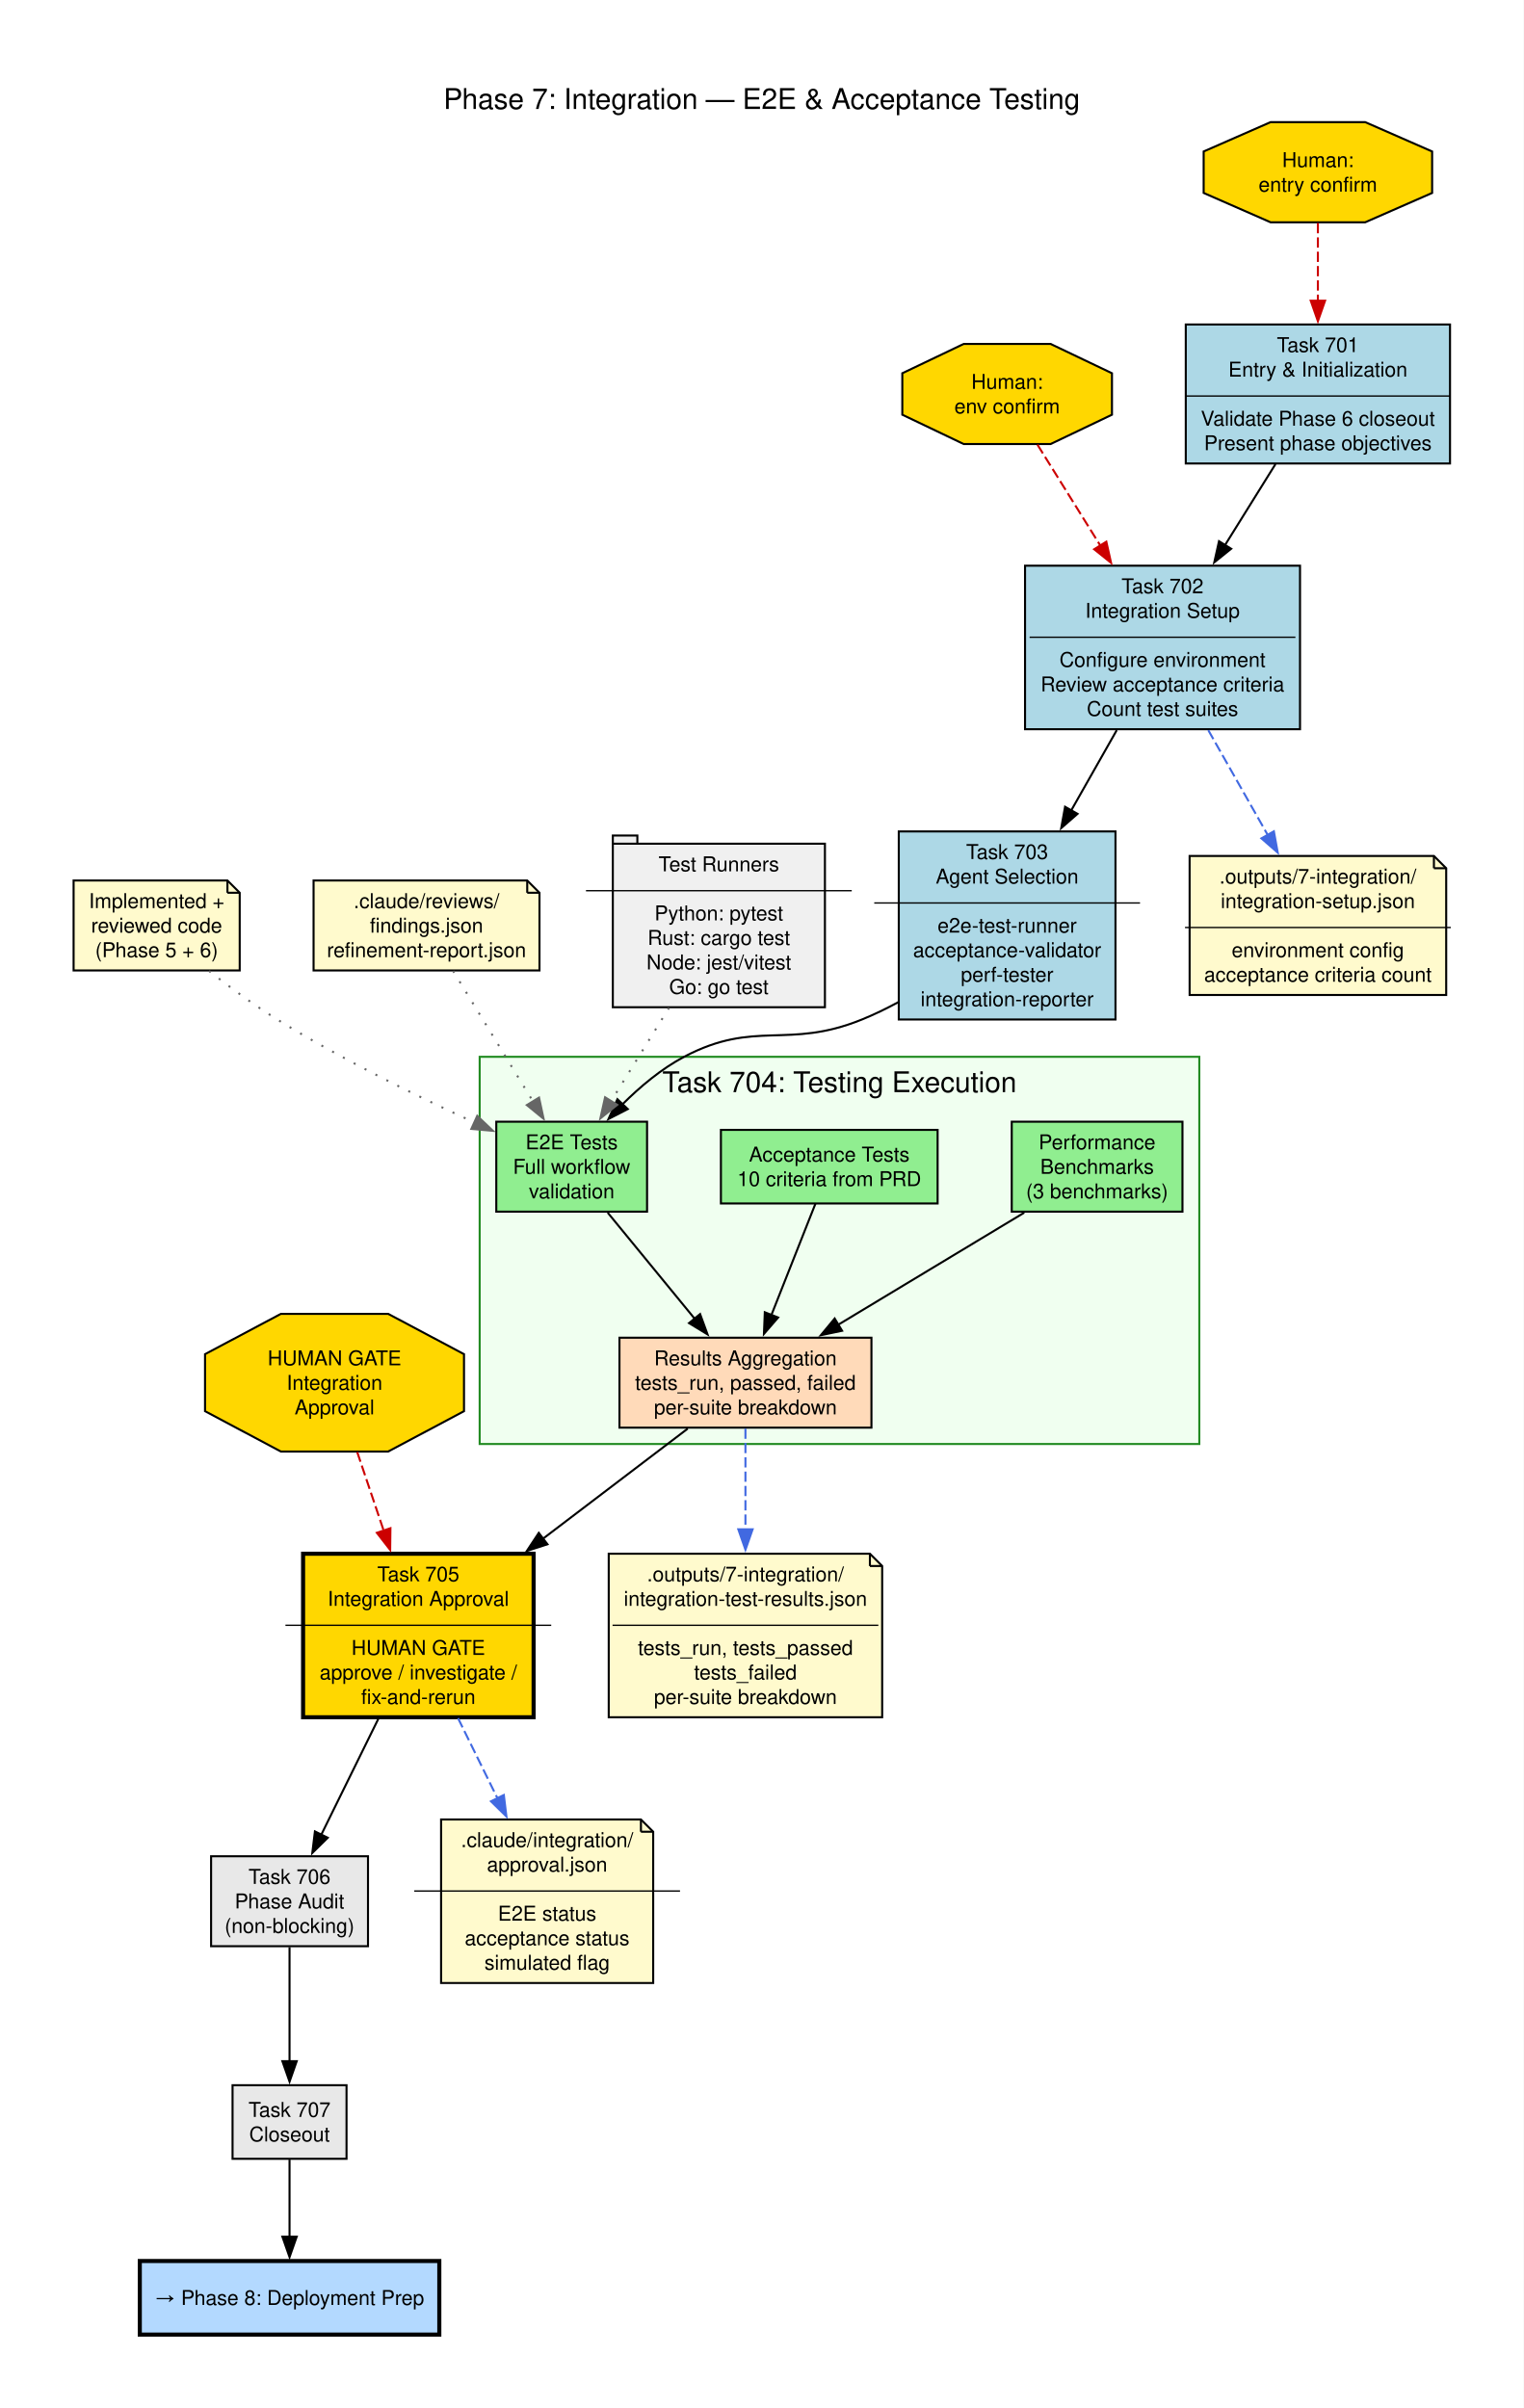
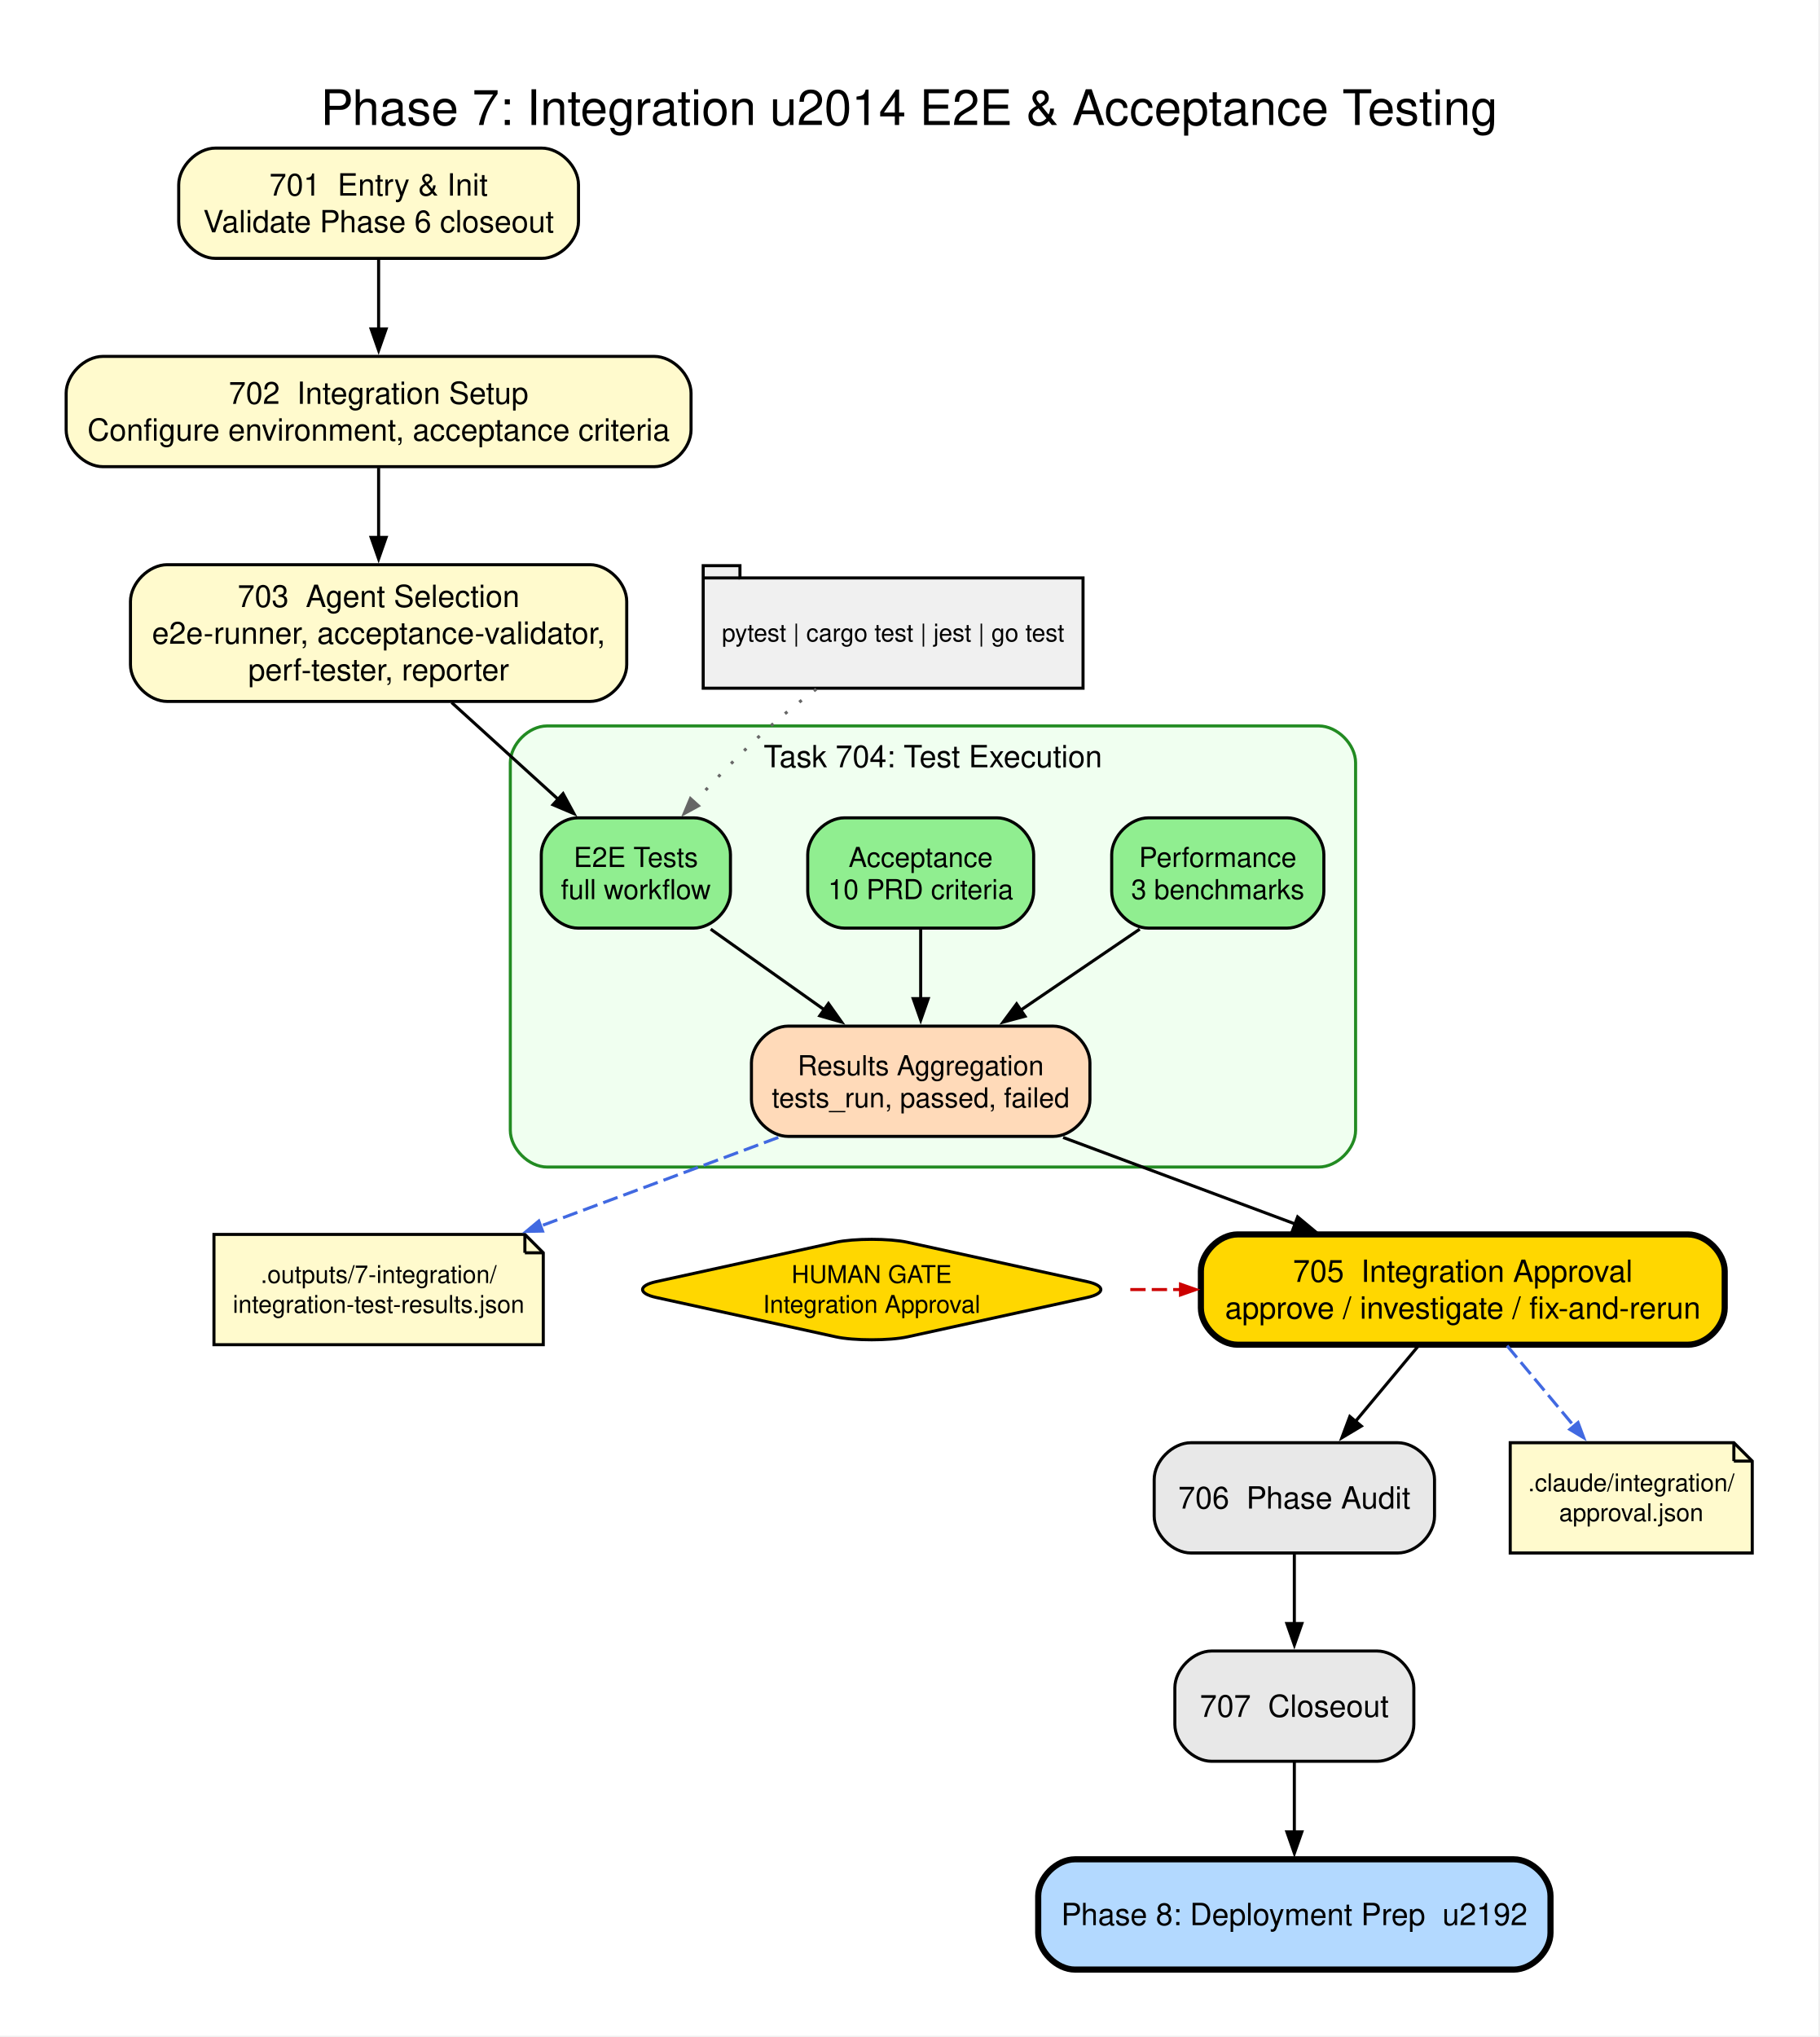
- <svg xmlns="http://www.w3.org/2000/svg" width="745pt" height="1178pt" viewBox="0.00 0.00 745.00 1178.00">
-   <g id="graph0" class="graph" transform="scale(1 1) rotate(0) translate(36 1142.09)">
-     <polygon fill="white" stroke="none" points="-36,36 -36,-1142.09 709.25,-1142.09 709.25,36 -36,36" />
-     <text xml:space="preserve" text-anchor="middle" x="336.62" y="-1088.79" font-family="Helvetica,sans-Serif" font-size="14.00">Phase 7: Integration — E2E &amp; Acceptance Testing</text>
+ <svg xmlns="http://www.w3.org/2000/svg" width="594pt" height="665pt" viewBox="0.00 0.00 594.00 665.00">
+   <g id="graph0" class="graph" transform="scale(1 1) rotate(0) translate(21.6 642.99)">
+     <polygon fill="white" stroke="none" points="-21.6,21.6 -21.6,-642.99 572.12,-642.99 572.12,21.6 -21.6,21.6" />
+     <text xml:space="preserve" text-anchor="middle" x="275.26" y="-602.19" font-family="Helvetica,sans-Serif" font-size="16.00">Phase 7: Integration u2014 E2E &amp; Acceptance Testing</text>
    <g id="clust1" class="cluster">
-       <polygon fill="#f0fff0" stroke="#228b22" points="198.62,-435.68 198.62,-625.1 550.62,-625.1 550.62,-435.68 198.62,-435.68" />
-       <text xml:space="preserve" text-anchor="middle" x="374.62" y="-607.8" font-family="Helvetica,sans-Serif" font-size="14.00">Task 704: Testing Execution</text>
+       <path fill="#f0fff0" stroke="#228b22" d="M157.02,-262C157.02,-262 409.01,-262 409.01,-262 415.01,-262 421.01,-268 421.01,-274 421.01,-274 421.01,-394 421.01,-394 421.01,-400 415.01,-406 409.01,-406 409.01,-406 157.01,-406 157.01,-406 151.01,-406 145.02,-400 145.02,-394 145.02,-394 145.02,-274 145.02,-274 145.02,-268 151.02,-262 157.02,-262" />
+       <text xml:space="preserve" text-anchor="middle" x="283.01" y="-392.5" font-family="Helvetica,sans-Serif" font-size="10.00">Task 704: Test Execution</text>
    </g>
    <g id="node1" class="node">
-       <polygon fill="#add8e6" stroke="black" points="673.25,-983.35 544,-983.35 544,-915.35 673.25,-915.35 673.25,-983.35" />
-       <text xml:space="preserve" text-anchor="middle" x="608.62" y="-969.85" font-family="Helvetica,sans-Serif" font-size="10.00">Task 701</text>
-       <text xml:space="preserve" text-anchor="middle" x="608.62" y="-957.85" font-family="Helvetica,sans-Serif" font-size="10.00">Entry &amp; Initialization</text>
-       <text xml:space="preserve" text-anchor="middle" x="608.62" y="-945.85" font-family="Helvetica,sans-Serif" font-size="10.00">─────────────</text>
-       <text xml:space="preserve" text-anchor="middle" x="608.62" y="-933.85" font-family="Helvetica,sans-Serif" font-size="10.00">Validate Phase 6 closeout</text>
-       <text xml:space="preserve" text-anchor="middle" x="608.62" y="-921.85" font-family="Helvetica,sans-Serif" font-size="10.00">Present phase objectives</text>
+       <path fill="#fffacd" stroke="black" d="M155.28,-594.64C155.28,-594.64 48.75,-594.64 48.75,-594.64 42.75,-594.64 36.75,-588.64 36.75,-582.64 36.75,-582.64 36.75,-570.64 36.75,-570.64 36.75,-564.64 42.75,-558.64 48.75,-558.64 48.75,-558.64 155.28,-558.64 155.28,-558.64 161.28,-558.64 167.28,-564.64 167.28,-570.64 167.28,-570.64 167.28,-582.64 167.28,-582.64 167.28,-588.64 161.28,-594.64 155.28,-594.64" />
+       <text xml:space="preserve" text-anchor="middle" x="102.02" y="-579.14" font-family="Helvetica,sans-Serif" font-size="10.00">701  Entry &amp; Init</text>
+       <text xml:space="preserve" text-anchor="middle" x="102.02" y="-567.14" font-family="Helvetica,sans-Serif" font-size="10.00">Validate Phase 6 closeout</text>
    </g>
    <g id="node2" class="node">
-       <polygon fill="#add8e6" stroke="black" points="599.88,-865.35 465.38,-865.35 465.38,-785.35 599.88,-785.35 599.88,-865.35" />
-       <text xml:space="preserve" text-anchor="middle" x="532.62" y="-851.85" font-family="Helvetica,sans-Serif" font-size="10.00">Task 702</text>
-       <text xml:space="preserve" text-anchor="middle" x="532.62" y="-839.85" font-family="Helvetica,sans-Serif" font-size="10.00">Integration Setup</text>
-       <text xml:space="preserve" text-anchor="middle" x="532.62" y="-827.85" font-family="Helvetica,sans-Serif" font-size="10.00">─────────────</text>
-       <text xml:space="preserve" text-anchor="middle" x="532.62" y="-815.85" font-family="Helvetica,sans-Serif" font-size="10.00">Configure environment</text>
-       <text xml:space="preserve" text-anchor="middle" x="532.62" y="-803.85" font-family="Helvetica,sans-Serif" font-size="10.00">Review acceptance criteria</text>
-       <text xml:space="preserve" text-anchor="middle" x="532.62" y="-791.85" font-family="Helvetica,sans-Serif" font-size="10.00">Count test suites</text>
+       <path fill="#fffacd" stroke="black" d="M192.03,-526.64C192.03,-526.64 12,-526.64 12,-526.64 6,-526.64 0,-520.64 0,-514.64 0,-514.64 0,-502.64 0,-502.64 0,-496.64 6,-490.64 12,-490.64 12,-490.64 192.03,-490.64 192.03,-490.64 198.03,-490.64 204.03,-496.64 204.03,-502.64 204.03,-502.64 204.03,-514.64 204.03,-514.64 204.03,-520.64 198.03,-526.64 192.03,-526.64" />
+       <text xml:space="preserve" text-anchor="middle" x="102.02" y="-511.14" font-family="Helvetica,sans-Serif" font-size="10.00">702  Integration Setup</text>
+       <text xml:space="preserve" text-anchor="middle" x="102.02" y="-499.14" font-family="Helvetica,sans-Serif" font-size="10.00">Configure environment, acceptance criteria</text>
+     </g>
+     <g id="edge1" class="edge">
+       <path fill="none" stroke="black" d="M102.02,-558.3C102.02,-551.23 102.02,-542.92 102.02,-535.18" />
+       <polygon fill="black" stroke="black" points="104.47,-535.61 102.02,-528.61 99.57,-535.61 104.47,-535.61" />
+     </g>
+     <g id="node3" class="node">
+       <path fill="#fffacd" stroke="black" d="M171.03,-458.64C171.03,-458.64 33,-458.64 33,-458.64 27,-458.64 21,-452.64 21,-446.64 21,-446.64 21,-426 21,-426 21,-420 27,-414 33,-414 33,-414 171.03,-414 171.03,-414 177.03,-414 183.03,-420 183.03,-426 183.03,-426 183.03,-446.64 183.03,-446.64 183.03,-452.64 177.03,-458.64 171.03,-458.64" />
+       <text xml:space="preserve" text-anchor="middle" x="102.02" y="-444.82" font-family="Helvetica,sans-Serif" font-size="10.00">703  Agent Selection</text>
+       <text xml:space="preserve" text-anchor="middle" x="102.02" y="-432.82" font-family="Helvetica,sans-Serif" font-size="10.00">e2e-runner, acceptance-validator,</text>
+       <text xml:space="preserve" text-anchor="middle" x="102.02" y="-420.82" font-family="Helvetica,sans-Serif" font-size="10.00">perf-tester, reporter</text>
+     </g>
+     <g id="edge2" class="edge">
+       <path fill="none" stroke="black" d="M102.02,-490.26C102.02,-483.33 102.02,-475.15 102.02,-467.32" />
+       <polygon fill="black" stroke="black" points="104.47,-467.55 102.02,-460.55 99.57,-467.55 104.47,-467.55" />
+     </g>
+     <g id="node4" class="node">
+       <path fill="#90ee90" stroke="black" d="M204.9,-376C204.9,-376 167.13,-376 167.13,-376 161.13,-376 155.13,-370 155.13,-364 155.13,-364 155.13,-352 155.13,-352 155.13,-346 161.13,-340 167.13,-340 167.13,-340 204.9,-340 204.9,-340 210.9,-340 216.9,-346 216.9,-352 216.9,-352 216.9,-364 216.9,-364 216.9,-370 210.9,-376 204.9,-376" />
+       <text xml:space="preserve" text-anchor="middle" x="186.02" y="-359.95" font-family="Helvetica,sans-Serif" font-size="9.00">E2E Tests</text>
+       <text xml:space="preserve" text-anchor="middle" x="186.02" y="-349.45" font-family="Helvetica,sans-Serif" font-size="9.00">full workflow</text>
+     </g>
+     <g id="edge6" class="edge">
+       <path fill="none" stroke="black" d="M125.86,-413.65C136.73,-403.78 149.6,-392.08 160.65,-382.05" />
+       <polygon fill="black" stroke="black" points="162.25,-383.9 165.79,-377.38 158.96,-380.27 162.25,-383.9" />
+     </g>
+     <g id="node7" class="node">
+       <path fill="#ffdab9" stroke="black" d="M322.27,-308C322.27,-308 235.75,-308 235.75,-308 229.75,-308 223.75,-302 223.75,-296 223.75,-296 223.75,-284 223.75,-284 223.75,-278 229.75,-272 235.75,-272 235.75,-272 322.27,-272 322.27,-272 328.27,-272 334.27,-278 334.27,-284 334.27,-284 334.27,-296 334.27,-296 334.27,-302 328.27,-308 322.27,-308" />
+       <text xml:space="preserve" text-anchor="middle" x="279.01" y="-291.95" font-family="Helvetica,sans-Serif" font-size="9.00">Results Aggregation</text>
+       <text xml:space="preserve" text-anchor="middle" x="279.01" y="-281.45" font-family="Helvetica,sans-Serif" font-size="9.00">tests_run, passed, failed</text>
+     </g>
+     <g id="edge3" class="edge">
+       <path fill="none" stroke="black" d="M210.45,-339.66C221.79,-331.61 235.4,-321.95 247.5,-313.37" />
+       <polygon fill="black" stroke="black" points="248.9,-315.38 253.19,-309.33 246.06,-311.38 248.9,-315.38" />
+     </g>
+     <g id="node5" class="node">
+       <path fill="#90ee90" stroke="black" d="M303.9,-376C303.9,-376 254.13,-376 254.13,-376 248.13,-376 242.13,-370 242.13,-364 242.13,-364 242.13,-352 242.13,-352 242.13,-346 248.13,-340 254.13,-340 254.13,-340 303.9,-340 303.9,-340 309.9,-340 315.9,-346 315.9,-352 315.9,-352 315.9,-364 315.9,-364 315.9,-370 309.9,-376 303.9,-376" />
+       <text xml:space="preserve" text-anchor="middle" x="279.01" y="-359.95" font-family="Helvetica,sans-Serif" font-size="9.00">Acceptance</text>
+       <text xml:space="preserve" text-anchor="middle" x="279.01" y="-349.45" font-family="Helvetica,sans-Serif" font-size="9.00">10 PRD criteria</text>
    </g>
    <g id="edge4" class="edge">
-       <path fill="none" stroke="black" d="M587.86,-915.02C580.22,-902.75 571.4,-888.6 563.09,-875.25" />
-       <polygon fill="black" stroke="black" points="566.2,-873.63 557.94,-866.99 560.26,-877.33 566.2,-873.63" />
+       <path fill="none" stroke="black" d="M279.01,-339.66C279.01,-332.59 279.01,-324.28 279.01,-316.54" />
+       <polygon fill="black" stroke="black" points="281.47,-316.97 279.02,-309.97 276.57,-316.97 281.47,-316.97" />
    </g>
-     <g id="node3" class="node">
-       <polygon fill="#add8e6" stroke="black" points="509.62,-735.35 403.62,-735.35 403.62,-643.35 509.62,-643.35 509.62,-735.35" />
-       <text xml:space="preserve" text-anchor="middle" x="456.62" y="-721.85" font-family="Helvetica,sans-Serif" font-size="10.00">Task 703</text>
-       <text xml:space="preserve" text-anchor="middle" x="456.62" y="-709.85" font-family="Helvetica,sans-Serif" font-size="10.00">Agent Selection</text>
-       <text xml:space="preserve" text-anchor="middle" x="456.62" y="-697.85" font-family="Helvetica,sans-Serif" font-size="10.00">─────────────</text>
-       <text xml:space="preserve" text-anchor="middle" x="456.62" y="-685.85" font-family="Helvetica,sans-Serif" font-size="10.00">e2e-test-runner</text>
-       <text xml:space="preserve" text-anchor="middle" x="456.62" y="-673.85" font-family="Helvetica,sans-Serif" font-size="10.00">acceptance-validator</text>
-       <text xml:space="preserve" text-anchor="middle" x="456.62" y="-661.85" font-family="Helvetica,sans-Serif" font-size="10.00">perf-tester</text>
-       <text xml:space="preserve" text-anchor="middle" x="456.62" y="-649.85" font-family="Helvetica,sans-Serif" font-size="10.00">integration-reporter</text>
+     <g id="node6" class="node">
+       <path fill="#90ee90" stroke="black" d="M398.65,-376C398.65,-376 353.38,-376 353.38,-376 347.38,-376 341.38,-370 341.38,-364 341.38,-364 341.38,-352 341.38,-352 341.38,-346 347.38,-340 353.38,-340 353.38,-340 398.65,-340 398.65,-340 404.65,-340 410.65,-346 410.65,-352 410.65,-352 410.65,-364 410.65,-364 410.65,-370 404.65,-376 398.65,-376" />
+       <text xml:space="preserve" text-anchor="middle" x="376.01" y="-359.95" font-family="Helvetica,sans-Serif" font-size="9.00">Performance</text>
+       <text xml:space="preserve" text-anchor="middle" x="376.01" y="-349.45" font-family="Helvetica,sans-Serif" font-size="9.00">3 benchmarks</text>
    </g>
    <g id="edge5" class="edge">
-       <path fill="none" stroke="black" d="M510.23,-784.87C503.26,-772.57 495.43,-758.77 487.95,-745.59" />
-       <polygon fill="black" stroke="black" points="491.05,-743.96 483.08,-736.99 484.96,-747.41 491.05,-743.96" />
+       <path fill="none" stroke="black" d="M350.53,-339.66C338.59,-331.54 324.24,-321.77 311.53,-313.12" />
+       <polygon fill="black" stroke="black" points="313.08,-311.22 305.92,-309.31 310.33,-315.27 313.08,-311.22" />
+     </g>
+     <g id="node8" class="node">
+       <path fill="#ffd700" stroke="black" stroke-width="2" d="M529.53,-240C529.53,-240 382.5,-240 382.5,-240 376.5,-240 370.5,-234 370.5,-228 370.5,-228 370.5,-216 370.5,-216 370.5,-210 376.5,-204 382.5,-204 382.5,-204 529.53,-204 529.53,-204 535.53,-204 541.53,-210 541.53,-216 541.53,-216 541.53,-228 541.53,-228 541.53,-234 535.53,-240 529.53,-240" />
+       <text xml:space="preserve" text-anchor="middle" x="456.01" y="-224.5" font-family="Helvetica,sans-Serif" font-size="10.00">705  Integration Approval</text>
+       <text xml:space="preserve" text-anchor="middle" x="456.01" y="-212.5" font-family="Helvetica,sans-Serif" font-size="10.00">approve / investigate / fix-and-rerun</text>
+     </g>
+     <g id="edge7" class="edge">
+       <path fill="none" stroke="black" d="M325.52,-271.66C348.81,-262.97 377.15,-252.41 401.47,-243.34" />
+       <polygon fill="black" stroke="black" points="402.09,-245.72 407.79,-240.98 400.37,-241.13 402.09,-245.72" />
    </g>
    <g id="node14" class="node">
-       <polygon fill="#fffacd" stroke="black" points="665.38,-723.35 545.88,-723.35 545.88,-655.35 671.38,-655.35 671.38,-717.35 665.38,-723.35" />
-       <polyline fill="none" stroke="black" points="665.38,-723.35 665.38,-717.35" />
-       <polyline fill="none" stroke="black" points="671.38,-717.35 665.38,-717.35" />
-       <text xml:space="preserve" text-anchor="middle" x="608.62" y="-709.85" font-family="Helvetica,sans-Serif" font-size="10.00">.outputs/7-integration/</text>
-       <text xml:space="preserve" text-anchor="middle" x="608.62" y="-697.85" font-family="Helvetica,sans-Serif" font-size="10.00">integration-setup.json</text>
-       <text xml:space="preserve" text-anchor="middle" x="608.62" y="-685.85" font-family="Helvetica,sans-Serif" font-size="10.00">─────────────</text>
-       <text xml:space="preserve" text-anchor="middle" x="608.62" y="-673.85" font-family="Helvetica,sans-Serif" font-size="10.00">environment config</text>
-       <text xml:space="preserve" text-anchor="middle" x="608.62" y="-661.85" font-family="Helvetica,sans-Serif" font-size="10.00">acceptance criteria count</text>
+       <polygon fill="#fffacd" stroke="black" points="149.78,-240 48.26,-240 48.26,-204 155.78,-204 155.78,-234 149.78,-240" />
+       <polyline fill="none" stroke="black" points="149.78,-240 149.78,-234" />
+       <polyline fill="none" stroke="black" points="155.78,-234 149.78,-234" />
+       <text xml:space="preserve" text-anchor="middle" x="102.02" y="-224.15" font-family="Helvetica,sans-Serif" font-size="8.00">.outputs/7-integration/</text>
+       <text xml:space="preserve" text-anchor="middle" x="102.02" y="-214.4" font-family="Helvetica,sans-Serif" font-size="8.00">integration-test-results.json</text>
    </g>
    <g id="edge13" class="edge">
-       <path fill="none" stroke="#4169e1" stroke-dasharray="5,2" d="M555.02,-784.87C564.15,-768.76 574.75,-750.08 584.09,-733.6" />
-       <polygon fill="#4169e1" stroke="#4169e1" points="587.09,-735.41 588.98,-724.99 581,-731.96 587.09,-735.41" />
+       <path fill="none" stroke="#4169e1" stroke-dasharray="5,2" d="M232.51,-271.66C208.61,-262.75 179.4,-251.86 154.68,-242.64" />
+       <polygon fill="#4169e1" stroke="#4169e1" points="155.54,-241.09 150.24,-240.98 154.32,-244.37 155.54,-241.09" />
    </g>
-     <g id="node4" class="node">
-       <polygon fill="#90ee90" stroke="black" points="280.5,-593.35 206.75,-593.35 206.75,-549.35 280.5,-549.35 280.5,-593.35" />
-       <text xml:space="preserve" text-anchor="middle" x="243.62" y="-579.85" font-family="Helvetica,sans-Serif" font-size="10.00">E2E Tests</text>
-       <text xml:space="preserve" text-anchor="middle" x="243.62" y="-567.85" font-family="Helvetica,sans-Serif" font-size="10.00">Full workflow</text>
-       <text xml:space="preserve" text-anchor="middle" x="243.62" y="-555.85" font-family="Helvetica,sans-Serif" font-size="10.00">validation</text>
+     <g id="node9" class="node">
+       <path fill="#e8e8e8" stroke="black" d="M434.78,-172C434.78,-172 367.25,-172 367.25,-172 361.25,-172 355.25,-166 355.25,-160 355.25,-160 355.25,-148 355.25,-148 355.25,-142 361.25,-136 367.25,-136 367.25,-136 434.78,-136 434.78,-136 440.78,-136 446.78,-142 446.78,-148 446.78,-148 446.78,-160 446.78,-160 446.78,-166 440.78,-172 434.78,-172" />
+       <text xml:space="preserve" text-anchor="middle" x="401.01" y="-150.5" font-family="Helvetica,sans-Serif" font-size="10.00">706  Phase Audit</text>
    </g>
-     <g id="edge6" class="edge">
-       <path fill="none" stroke="black" d="M403.44,-651.86C397.58,-648.68 391.57,-645.77 385.62,-643.35 349.02,-628.48 333.57,-643.54 298.62,-625.1 287.54,-619.25 277.13,-610.51 268.41,-601.81" />
-       <polygon fill="black" stroke="black" points="271.07,-599.53 261.64,-594.69 265.99,-604.35 271.07,-599.53" />
-     </g>
-     <g id="node7" class="node">
-       <polygon fill="#ffdab9" stroke="black" points="390.25,-487.68 267,-487.68 267,-443.68 390.25,-443.68 390.25,-487.68" />
-       <text xml:space="preserve" text-anchor="middle" x="328.62" y="-474.18" font-family="Helvetica,sans-Serif" font-size="10.00">Results Aggregation</text>
-       <text xml:space="preserve" text-anchor="middle" x="328.62" y="-462.18" font-family="Helvetica,sans-Serif" font-size="10.00">tests_run, passed, failed</text>
-       <text xml:space="preserve" text-anchor="middle" x="328.62" y="-450.18" font-family="Helvetica,sans-Serif" font-size="10.00">per-suite breakdown</text>
-     </g>
-     <g id="edge1" class="edge">
-       <path fill="none" stroke="black" d="M261.24,-548.87C273.55,-533.86 290.15,-513.6 303.8,-496.95" />
-       <polygon fill="black" stroke="black" points="306.44,-499.25 310.08,-489.3 301.03,-494.82 306.44,-499.25" />
-     </g>
-     <g id="node5" class="node">
-       <polygon fill="#90ee90" stroke="black" points="422.62,-589.35 316.62,-589.35 316.62,-553.35 422.62,-553.35 422.62,-589.35" />
-       <text xml:space="preserve" text-anchor="middle" x="369.62" y="-573.85" font-family="Helvetica,sans-Serif" font-size="10.00">Acceptance Tests</text>
-       <text xml:space="preserve" text-anchor="middle" x="369.62" y="-561.85" font-family="Helvetica,sans-Serif" font-size="10.00">10 criteria from PRD</text>
-     </g>
-     <g id="edge2" class="edge">
-       <path fill="none" stroke="black" d="M362.85,-553.23C357.02,-538.47 348.43,-516.75 341.31,-498.76" />
-       <polygon fill="black" stroke="black" points="344.6,-497.56 337.67,-489.55 338.09,-500.13 344.6,-497.56" />
-     </g>
-     <g id="node6" class="node">
-       <polygon fill="#90ee90" stroke="black" points="542.38,-593.35 458.88,-593.35 458.88,-549.35 542.38,-549.35 542.38,-593.35" />
-       <text xml:space="preserve" text-anchor="middle" x="500.62" y="-579.85" font-family="Helvetica,sans-Serif" font-size="10.00">Performance</text>
-       <text xml:space="preserve" text-anchor="middle" x="500.62" y="-567.85" font-family="Helvetica,sans-Serif" font-size="10.00">Benchmarks</text>
-       <text xml:space="preserve" text-anchor="middle" x="500.62" y="-555.85" font-family="Helvetica,sans-Serif" font-size="10.00">(3 benchmarks)</text>
-     </g>
-     <g id="edge3" class="edge">
-       <path fill="none" stroke="black" d="M464.99,-548.87C438.58,-532.95 402.39,-511.14 373.93,-493.99" />
-       <polygon fill="black" stroke="black" points="375.89,-491.08 365.51,-488.91 372.27,-497.07 375.89,-491.08" />
-     </g>
-     <g id="node8" class="node">
-       <polygon fill="#ffd700" stroke="black" stroke-width="2" points="225,-382 112.25,-382 112.25,-302 225,-302 225,-382" />
-       <text xml:space="preserve" text-anchor="middle" x="168.62" y="-368.5" font-family="Helvetica,sans-Serif" font-size="10.00">Task 705</text>
-       <text xml:space="preserve" text-anchor="middle" x="168.62" y="-356.5" font-family="Helvetica,sans-Serif" font-size="10.00">Integration Approval</text>
-       <text xml:space="preserve" text-anchor="middle" x="168.62" y="-344.5" font-family="Helvetica,sans-Serif" font-size="10.00">─────────────</text>
-       <text xml:space="preserve" text-anchor="middle" x="168.62" y="-332.5" font-family="Helvetica,sans-Serif" font-size="10.00">HUMAN GATE</text>
-       <text xml:space="preserve" text-anchor="middle" x="168.62" y="-320.5" font-family="Helvetica,sans-Serif" font-size="10.00">approve / investigate /</text>
-       <text xml:space="preserve" text-anchor="middle" x="168.62" y="-308.5" font-family="Helvetica,sans-Serif" font-size="10.00">fix-and-rerun</text>
-     </g>
-     <g id="edge7" class="edge">
-       <path fill="none" stroke="black" d="M300.39,-443.2C280.73,-428.26 253.77,-407.75 229.36,-389.18" />
-       <polygon fill="black" stroke="black" points="231.78,-386.63 221.7,-383.36 227.54,-392.2 231.78,-386.63" />
+     <g id="edge8" class="edge">
+       <path fill="none" stroke="black" d="M441.56,-203.66C435.17,-195.99 427.56,-186.85 420.66,-178.58" />
+       <polygon fill="black" stroke="black" points="422.89,-177.43 416.53,-173.62 419.13,-180.56 422.89,-177.43" />
    </g>
    <g id="node15" class="node">
-       <polygon fill="#fffacd" stroke="black" points="389.5,-382 261.75,-382 261.75,-302 395.5,-302 395.5,-376 389.5,-382" />
-       <polyline fill="none" stroke="black" points="389.5,-382 389.5,-376" />
-       <polyline fill="none" stroke="black" points="395.5,-376 389.5,-376" />
-       <text xml:space="preserve" text-anchor="middle" x="328.62" y="-368.5" font-family="Helvetica,sans-Serif" font-size="10.00">.outputs/7-integration/</text>
-       <text xml:space="preserve" text-anchor="middle" x="328.62" y="-356.5" font-family="Helvetica,sans-Serif" font-size="10.00">integration-test-results.json</text>
-       <text xml:space="preserve" text-anchor="middle" x="328.62" y="-344.5" font-family="Helvetica,sans-Serif" font-size="10.00">─────────────</text>
-       <text xml:space="preserve" text-anchor="middle" x="328.62" y="-332.5" font-family="Helvetica,sans-Serif" font-size="10.00">tests_run, tests_passed</text>
-       <text xml:space="preserve" text-anchor="middle" x="328.62" y="-320.5" font-family="Helvetica,sans-Serif" font-size="10.00">tests_failed</text>
-       <text xml:space="preserve" text-anchor="middle" x="328.62" y="-308.5" font-family="Helvetica,sans-Serif" font-size="10.00">per-suite breakdown</text>
+       <polygon fill="#fffacd" stroke="black" points="544.52,-172 471.5,-172 471.5,-136 550.52,-136 550.52,-166 544.52,-172" />
+       <polyline fill="none" stroke="black" points="544.52,-172 544.52,-166" />
+       <polyline fill="none" stroke="black" points="550.52,-166 544.52,-166" />
+       <text xml:space="preserve" text-anchor="middle" x="511.01" y="-156.15" font-family="Helvetica,sans-Serif" font-size="8.00">.claude/integration/</text>
+       <text xml:space="preserve" text-anchor="middle" x="511.01" y="-146.4" font-family="Helvetica,sans-Serif" font-size="8.00">approval.json</text>
    </g>
    <g id="edge14" class="edge">
-       <path fill="none" stroke="#4169e1" stroke-dasharray="5,2" d="M328.62,-443.2C328.62,-429.44 328.62,-410.95 328.62,-393.61" />
-       <polygon fill="#4169e1" stroke="#4169e1" points="332.13,-393.96 328.63,-383.96 325.13,-393.96 332.13,-393.96" />
-     </g>
-     <g id="node9" class="node">
-       <polygon fill="#e8e8e8" stroke="black" points="144,-234 67.25,-234 67.25,-190 144,-190 144,-234" />
-       <text xml:space="preserve" text-anchor="middle" x="105.62" y="-220.5" font-family="Helvetica,sans-Serif" font-size="10.00">Task 706</text>
-       <text xml:space="preserve" text-anchor="middle" x="105.62" y="-208.5" font-family="Helvetica,sans-Serif" font-size="10.00">Phase Audit</text>
-       <text xml:space="preserve" text-anchor="middle" x="105.62" y="-196.5" font-family="Helvetica,sans-Serif" font-size="10.00">(non-blocking)</text>
-     </g>
-     <g id="edge8" class="edge">
-       <path fill="none" stroke="black" d="M149.21,-301.55C140.17,-283.18 129.56,-261.63 121.07,-244.39" />
-       <polygon fill="black" stroke="black" points="124.32,-243.06 116.76,-235.63 118.04,-246.15 124.32,-243.06" />
-     </g>
-     <g id="node16" class="node">
-       <polygon fill="#fffacd" stroke="black" points="277.5,-252 179.75,-252 179.75,-172 283.5,-172 283.5,-246 277.5,-252" />
-       <polyline fill="none" stroke="black" points="277.5,-252 277.5,-246" />
-       <polyline fill="none" stroke="black" points="283.5,-246 277.5,-246" />
-       <text xml:space="preserve" text-anchor="middle" x="231.62" y="-238.5" font-family="Helvetica,sans-Serif" font-size="10.00">.claude/integration/</text>
-       <text xml:space="preserve" text-anchor="middle" x="231.62" y="-226.5" font-family="Helvetica,sans-Serif" font-size="10.00">approval.json</text>
-       <text xml:space="preserve" text-anchor="middle" x="231.62" y="-214.5" font-family="Helvetica,sans-Serif" font-size="10.00">─────────────</text>
-       <text xml:space="preserve" text-anchor="middle" x="231.62" y="-202.5" font-family="Helvetica,sans-Serif" font-size="10.00">E2E status</text>
-       <text xml:space="preserve" text-anchor="middle" x="231.62" y="-190.5" font-family="Helvetica,sans-Serif" font-size="10.00">acceptance status</text>
-       <text xml:space="preserve" text-anchor="middle" x="231.62" y="-178.5" font-family="Helvetica,sans-Serif" font-size="10.00">simulated flag</text>
-     </g>
-     <g id="edge15" class="edge">
-       <path fill="none" stroke="#4169e1" stroke-dasharray="5,2" d="M188.04,-301.55C194.15,-289.15 200.96,-275.29 207.36,-262.3" />
-       <polygon fill="#4169e1" stroke="#4169e1" points="210.44,-263.97 211.71,-253.46 204.16,-260.88 210.44,-263.97" />
+       <path fill="none" stroke="#4169e1" stroke-dasharray="5,2" d="M470.47,-203.66C477.23,-195.54 485.37,-185.77 492.58,-177.12" />
+       <polygon fill="#4169e1" stroke="#4169e1" points="493.64,-178.58 495.5,-173.62 490.96,-176.34 493.64,-178.58" />
    </g>
    <g id="node10" class="node">
-       <polygon fill="#e8e8e8" stroke="black" points="133.5,-122 77.75,-122 77.75,-86 133.5,-86 133.5,-122" />
-       <text xml:space="preserve" text-anchor="middle" x="105.62" y="-106.5" font-family="Helvetica,sans-Serif" font-size="10.00">Task 707</text>
-       <text xml:space="preserve" text-anchor="middle" x="105.62" y="-94.5" font-family="Helvetica,sans-Serif" font-size="10.00">Closeout</text>
+       <path fill="#e8e8e8" stroke="black" d="M428.03,-104C428.03,-104 374,-104 374,-104 368,-104 362,-98 362,-92 362,-92 362,-80 362,-80 362,-74 368,-68 374,-68 374,-68 428.03,-68 428.03,-68 434.03,-68 440.03,-74 440.03,-80 440.03,-80 440.03,-92 440.03,-92 440.03,-98 434.03,-104 428.03,-104" />
+       <text xml:space="preserve" text-anchor="middle" x="401.01" y="-82.5" font-family="Helvetica,sans-Serif" font-size="10.00">707  Closeout</text>
    </g>
    <g id="edge9" class="edge">
-       <path fill="none" stroke="black" d="M105.62,-189.55C105.62,-173.43 105.62,-151.18 105.62,-133.56" />
-       <polygon fill="black" stroke="black" points="109.13,-133.74 105.63,-123.74 102.13,-133.74 109.13,-133.74" />
-     </g>
-     <g id="node20" class="node">
-       <polygon fill="#b3d9ff" stroke="black" stroke-width="2" points="178.88,-36 32.38,-36 32.38,0 178.88,0 178.88,-36" />
-       <text xml:space="preserve" text-anchor="middle" x="105.62" y="-14.5" font-family="Helvetica,sans-Serif" font-size="10.00">→ Phase 8: Deployment Prep</text>
-     </g>
-     <g id="edge19" class="edge">
-       <path fill="none" stroke="black" d="M105.62,-85.6C105.62,-74.67 105.62,-60.32 105.62,-47.73" />
-       <polygon fill="black" stroke="black" points="109.13,-47.9 105.63,-37.9 102.13,-47.9 109.13,-47.9" />
+       <path fill="none" stroke="black" d="M401.01,-135.66C401.01,-128.59 401.01,-120.28 401.01,-112.54" />
+       <polygon fill="black" stroke="black" points="403.47,-112.97 401.02,-105.97 398.57,-112.97 403.47,-112.97" />
    </g>
    <g id="node11" class="node">
-       <polygon fill="#fffacd" stroke="black" points="75.25,-711.35 0,-711.35 0,-667.35 81.25,-667.35 81.25,-705.35 75.25,-711.35" />
-       <polyline fill="none" stroke="black" points="75.25,-711.35 75.25,-705.35" />
-       <polyline fill="none" stroke="black" points="81.25,-705.35 75.25,-705.35" />
-       <text xml:space="preserve" text-anchor="middle" x="40.62" y="-697.85" font-family="Helvetica,sans-Serif" font-size="10.00">Implemented +</text>
-       <text xml:space="preserve" text-anchor="middle" x="40.62" y="-685.85" font-family="Helvetica,sans-Serif" font-size="10.00">reviewed code</text>
-       <text xml:space="preserve" text-anchor="middle" x="40.62" y="-673.85" font-family="Helvetica,sans-Serif" font-size="10.00">(Phase 5 + 6)</text>
+       <path fill="#b3d9ff" stroke="black" stroke-width="2" d="M472.65,-36C472.65,-36 329.38,-36 329.38,-36 323.38,-36 317.38,-30 317.38,-24 317.38,-24 317.38,-12 317.38,-12 317.38,-6 323.38,0 329.38,0 329.38,0 472.65,0 472.65,0 478.65,0 484.65,-6 484.65,-12 484.65,-12 484.65,-24 484.65,-24 484.65,-30 478.65,-36 472.65,-36" />
+       <text xml:space="preserve" text-anchor="middle" x="401.01" y="-14.5" font-family="Helvetica,sans-Serif" font-size="10.00">Phase 8: Deployment Prep  u2192</text>
    </g>
    <g id="edge10" class="edge">
-       <path fill="none" stroke="#666666" stroke-dasharray="1,5" d="M66.28,-667.06C76.36,-659.16 88.24,-650.41 99.62,-643.35 130.64,-624.13 167.6,-606 196.3,-592.87" />
-       <polygon fill="#666666" stroke="#666666" points="197.43,-596.2 205.1,-588.89 194.55,-589.82 197.43,-596.2" />
+       <path fill="none" stroke="black" d="M401.01,-67.66C401.01,-60.59 401.01,-52.28 401.01,-44.54" />
+       <polygon fill="black" stroke="black" points="403.47,-44.97 401.02,-37.97 398.57,-44.97 403.47,-44.97" />
    </g>
    <g id="node12" class="node">
-       <polygon fill="#fffacd" stroke="black" points="221.88,-711.35 117.38,-711.35 117.38,-667.35 227.88,-667.35 227.88,-705.35 221.88,-711.35" />
-       <polyline fill="none" stroke="black" points="221.88,-711.35 221.88,-705.35" />
-       <polyline fill="none" stroke="black" points="227.88,-705.35 221.88,-705.35" />
-       <text xml:space="preserve" text-anchor="middle" x="172.62" y="-697.85" font-family="Helvetica,sans-Serif" font-size="10.00">.claude/reviews/</text>
-       <text xml:space="preserve" text-anchor="middle" x="172.62" y="-685.85" font-family="Helvetica,sans-Serif" font-size="10.00">findings.json</text>
-       <text xml:space="preserve" text-anchor="middle" x="172.62" y="-673.85" font-family="Helvetica,sans-Serif" font-size="10.00">refinement-report.json</text>
+       <path fill="#ffd700" stroke="black" d="M251.29,-237.43C251.29,-237.43 192.59,-224.57 192.59,-224.57 186.73,-223.28 186.73,-220.72 192.59,-219.43 192.59,-219.43 251.29,-206.57 251.29,-206.57 257.15,-205.28 268.88,-205.28 274.74,-206.57 274.74,-206.57 333.44,-219.43 333.44,-219.43 339.3,-220.72 339.3,-223.28 333.44,-224.57 333.44,-224.57 274.74,-237.43 274.74,-237.43 268.88,-238.72 257.15,-238.72 251.29,-237.43" />
+       <text xml:space="preserve" text-anchor="middle" x="263.01" y="-224.15" font-family="Helvetica,sans-Serif" font-size="8.00">HUMAN GATE</text>
+       <text xml:space="preserve" text-anchor="middle" x="263.01" y="-214.4" font-family="Helvetica,sans-Serif" font-size="8.00">Integration Approval</text>
    </g>
    <g id="edge11" class="edge">
-       <path fill="none" stroke="#666666" stroke-dasharray="1,5" d="M185.65,-667.08C196.61,-649.17 212.42,-623.33 224.77,-603.17" />
-       <polygon fill="#666666" stroke="#666666" points="227.66,-605.14 229.89,-594.78 221.69,-601.49 227.66,-605.14" />
+       <path fill="none" stroke="#cc0000" stroke-dasharray="5,2" d="M347.45,-222C352.94,-222 358.43,-222 363.91,-222" />
+       <polygon fill="#cc0000" stroke="#cc0000" points="363.84,-223.75 368.84,-222 363.84,-220.25 363.84,-223.75" />
    </g>
    <g id="node13" class="node">
-       <polygon fill="#f0f0f0" stroke="black" points="367.5,-729.35 275.75,-729.35 275.75,-733.35 263.75,-733.35 263.75,-649.35 367.5,-649.35 367.5,-729.35" />
-       <polyline fill="none" stroke="black" points="263.75,-729.35 275.75,-729.35" />
-       <text xml:space="preserve" text-anchor="middle" x="315.62" y="-715.85" font-family="Helvetica,sans-Serif" font-size="10.00">Test Runners</text>
-       <text xml:space="preserve" text-anchor="middle" x="315.62" y="-703.85" font-family="Helvetica,sans-Serif" font-size="10.00">─────────────</text>
-       <text xml:space="preserve" text-anchor="middle" x="315.62" y="-691.85" font-family="Helvetica,sans-Serif" font-size="10.00">Python: pytest</text>
-       <text xml:space="preserve" text-anchor="middle" x="315.62" y="-679.85" font-family="Helvetica,sans-Serif" font-size="10.00">Rust: cargo test</text>
-       <text xml:space="preserve" text-anchor="middle" x="315.62" y="-667.85" font-family="Helvetica,sans-Serif" font-size="10.00">Node: jest/vitest</text>
-       <text xml:space="preserve" text-anchor="middle" x="315.62" y="-655.85" font-family="Helvetica,sans-Serif" font-size="10.00">Go: go test</text>
+       <polygon fill="#f0f0f0" stroke="black" points="332.02,-454.32 220,-454.32 220,-458.32 208,-458.32 208,-418.32 332.02,-418.32 332.02,-454.32" />
+       <polyline fill="none" stroke="black" points="208,-454.32 220,-454.32" />
+       <text xml:space="preserve" text-anchor="middle" x="270.01" y="-433.59" font-family="Helvetica,sans-Serif" font-size="8.00">pytest | cargo test | jest | go test</text>
    </g>
    <g id="edge12" class="edge">
-       <path fill="none" stroke="#666666" stroke-dasharray="1,5" d="M291.25,-649.08C281.99,-634.16 271.59,-617.4 262.87,-603.35" />
-       <polygon fill="#666666" stroke="#666666" points="265.9,-601.61 257.66,-594.96 259.96,-605.3 265.9,-601.61" />
-     </g>
-     <g id="node17" class="node">
-       <polygon fill="#ffd700" stroke="black" points="664.5,-1047.7 664.5,-1067.99 631.77,-1082.34 585.48,-1082.34 552.75,-1067.99 552.75,-1047.7 585.48,-1033.35 631.77,-1033.35 664.5,-1047.7" />
-       <text xml:space="preserve" text-anchor="middle" x="608.62" y="-1060.34" font-family="Helvetica,sans-Serif" font-size="10.00">Human:</text>
-       <text xml:space="preserve" text-anchor="middle" x="608.62" y="-1048.34" font-family="Helvetica,sans-Serif" font-size="10.00">entry confirm</text>
-     </g>
-     <g id="edge16" class="edge">
-       <path fill="none" stroke="#cc0000" stroke-dasharray="5,2" d="M608.62,-1032.95C608.62,-1021.66 608.62,-1007.81 608.62,-994.7" />
-       <polygon fill="#cc0000" stroke="#cc0000" points="612.13,-994.97 608.63,-984.97 605.13,-994.97 612.13,-994.97" />
-     </g>
-     <g id="node18" class="node">
-       <polygon fill="#ffd700" stroke="black" points="507.9,-939.21 507.9,-959.5 477.87,-973.84 435.38,-973.84 405.35,-959.5 405.35,-939.21 435.38,-924.86 477.87,-924.86 507.9,-939.21" />
-       <text xml:space="preserve" text-anchor="middle" x="456.62" y="-951.85" font-family="Helvetica,sans-Serif" font-size="10.00">Human:</text>
-       <text xml:space="preserve" text-anchor="middle" x="456.62" y="-939.85" font-family="Helvetica,sans-Serif" font-size="10.00">env confirm</text>
-     </g>
-     <g id="edge17" class="edge">
-       <path fill="none" stroke="#cc0000" stroke-dasharray="5,2" d="M471.46,-924.54C480.28,-910.38 491.79,-891.9 502.45,-874.79" />
-       <polygon fill="#cc0000" stroke="#cc0000" points="505.14,-877.09 507.46,-866.75 499.2,-873.39 505.14,-877.09" />
-     </g>
-     <g id="node19" class="node">
-       <polygon fill="#ffd700" stroke="black" points="190.96,-451.73 190.96,-479.63 153.86,-499.35 101.39,-499.35 64.29,-479.63 64.29,-451.73 101.39,-432 153.86,-432 190.96,-451.73" />
-       <text xml:space="preserve" text-anchor="middle" x="127.62" y="-474.18" font-family="Helvetica,sans-Serif" font-size="10.00">HUMAN GATE</text>
-       <text xml:space="preserve" text-anchor="middle" x="127.62" y="-462.18" font-family="Helvetica,sans-Serif" font-size="10.00">Integration</text>
-       <text xml:space="preserve" text-anchor="middle" x="127.62" y="-450.18" font-family="Helvetica,sans-Serif" font-size="10.00">Approval</text>
-     </g>
-     <g id="edge18" class="edge">
-       <path fill="none" stroke="#cc0000" stroke-dasharray="5,2" d="M138.72,-431.75C142.72,-419.87 147.33,-406.18 151.72,-393.17" />
-       <polygon fill="#cc0000" stroke="#cc0000" points="154.97,-394.48 154.85,-383.88 148.34,-392.24 154.97,-394.48" />
+       <path fill="none" stroke="#666666" stroke-dasharray="1,5" d="M244.92,-418.03C239.85,-414.23 234.65,-410.11 230.02,-406 221.27,-398.24 212.32,-388.97 204.8,-380.73" />
+       <polygon fill="#666666" stroke="#666666" points="206.44,-379.93 201.79,-377.39 203.84,-382.28 206.44,-379.93" />
    </g>
  </g>
</svg>
